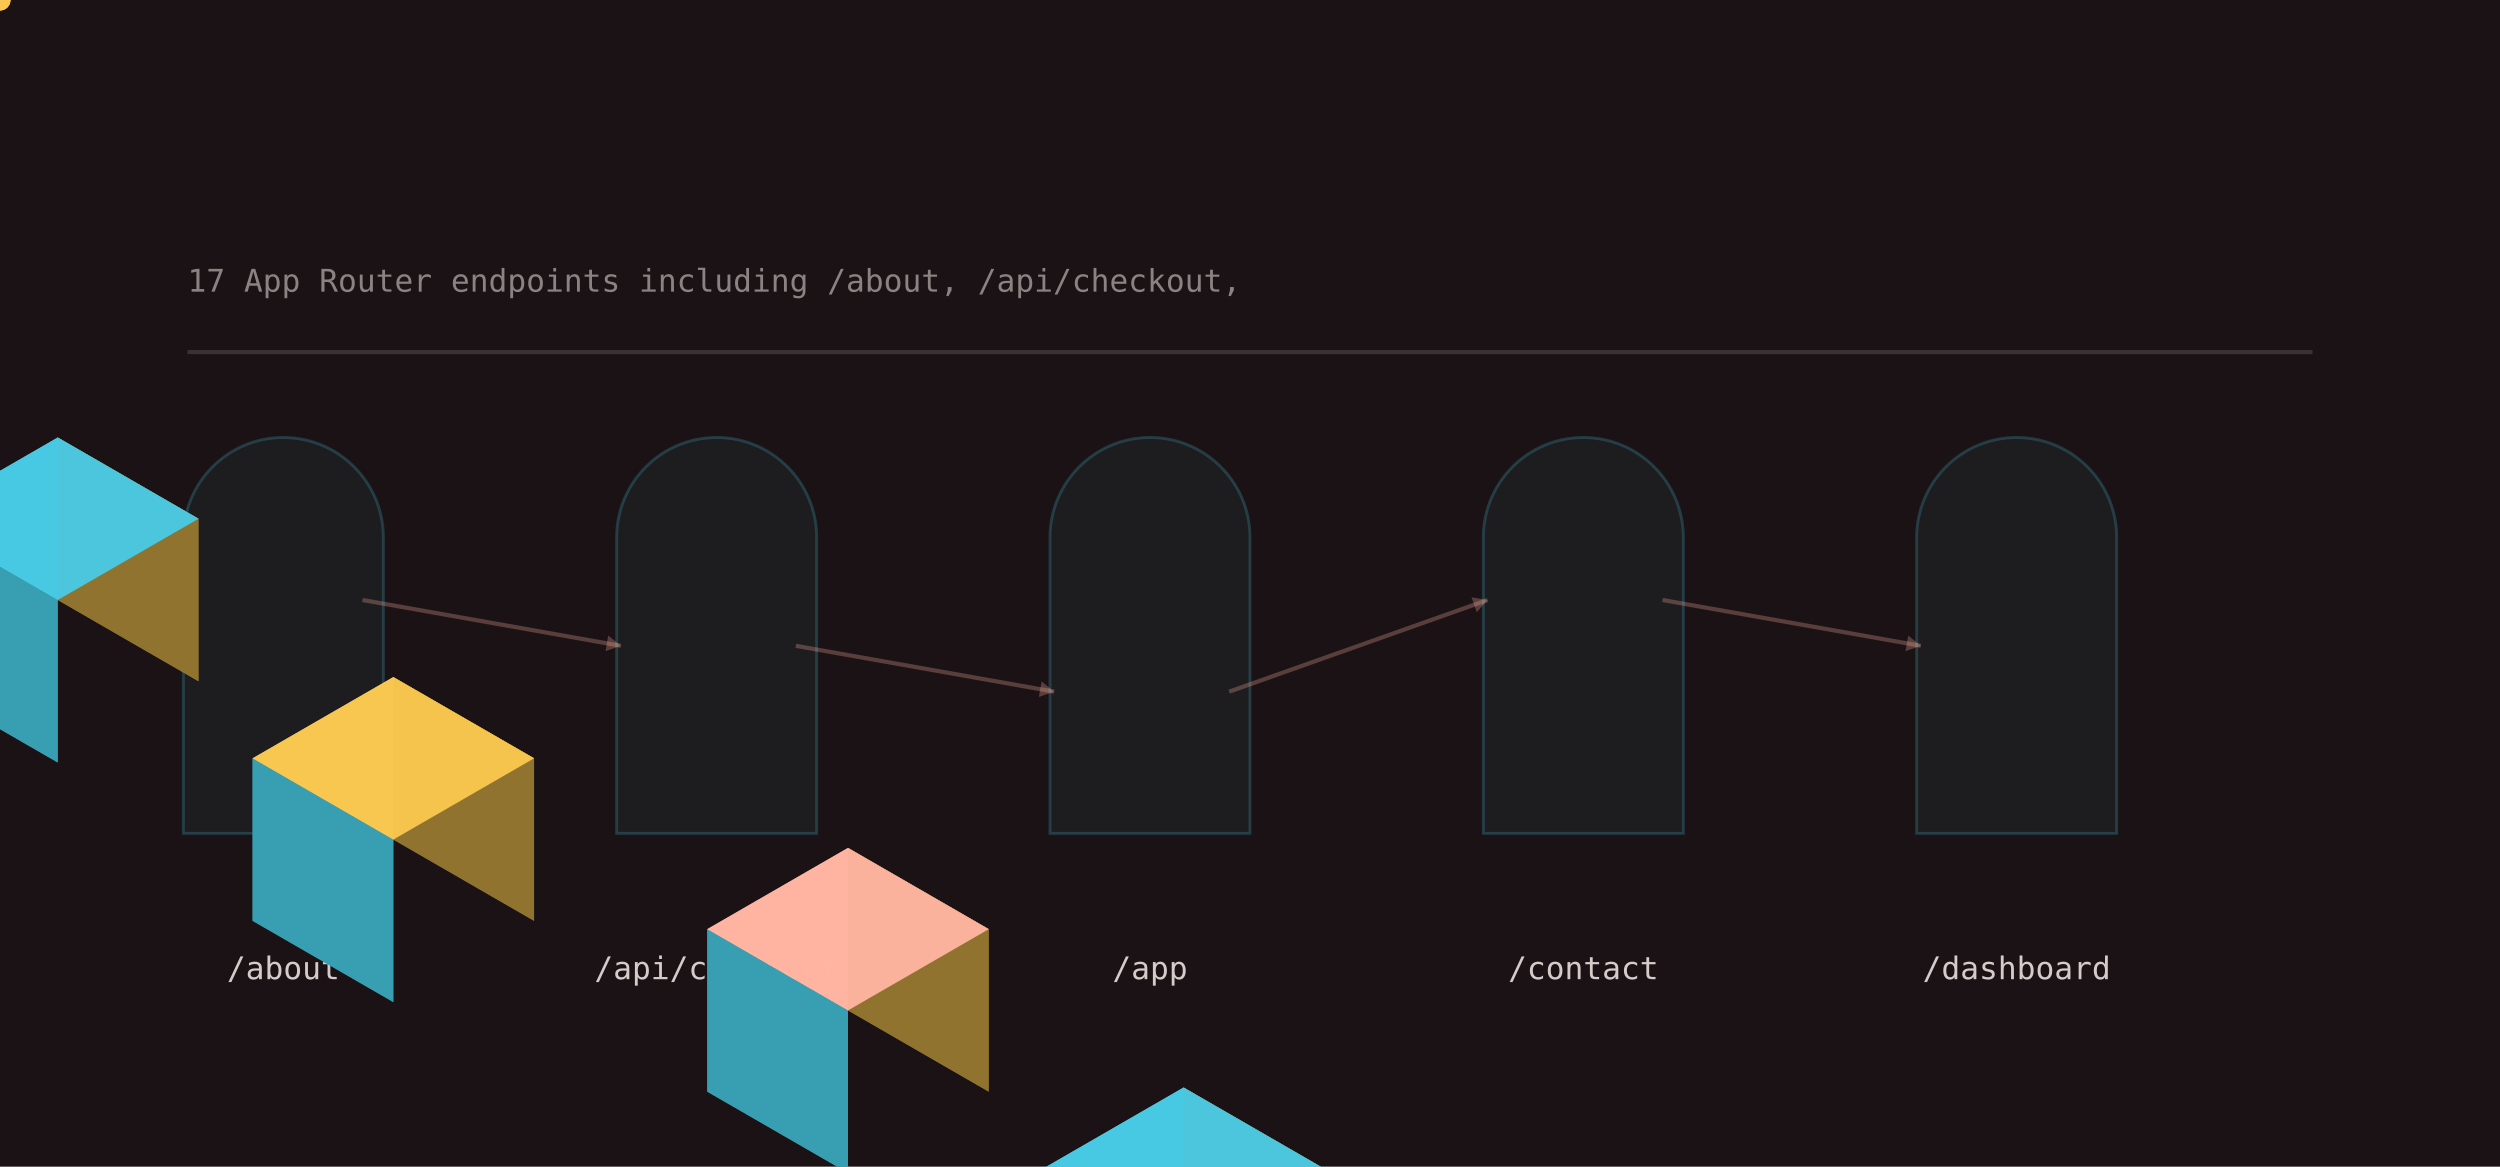
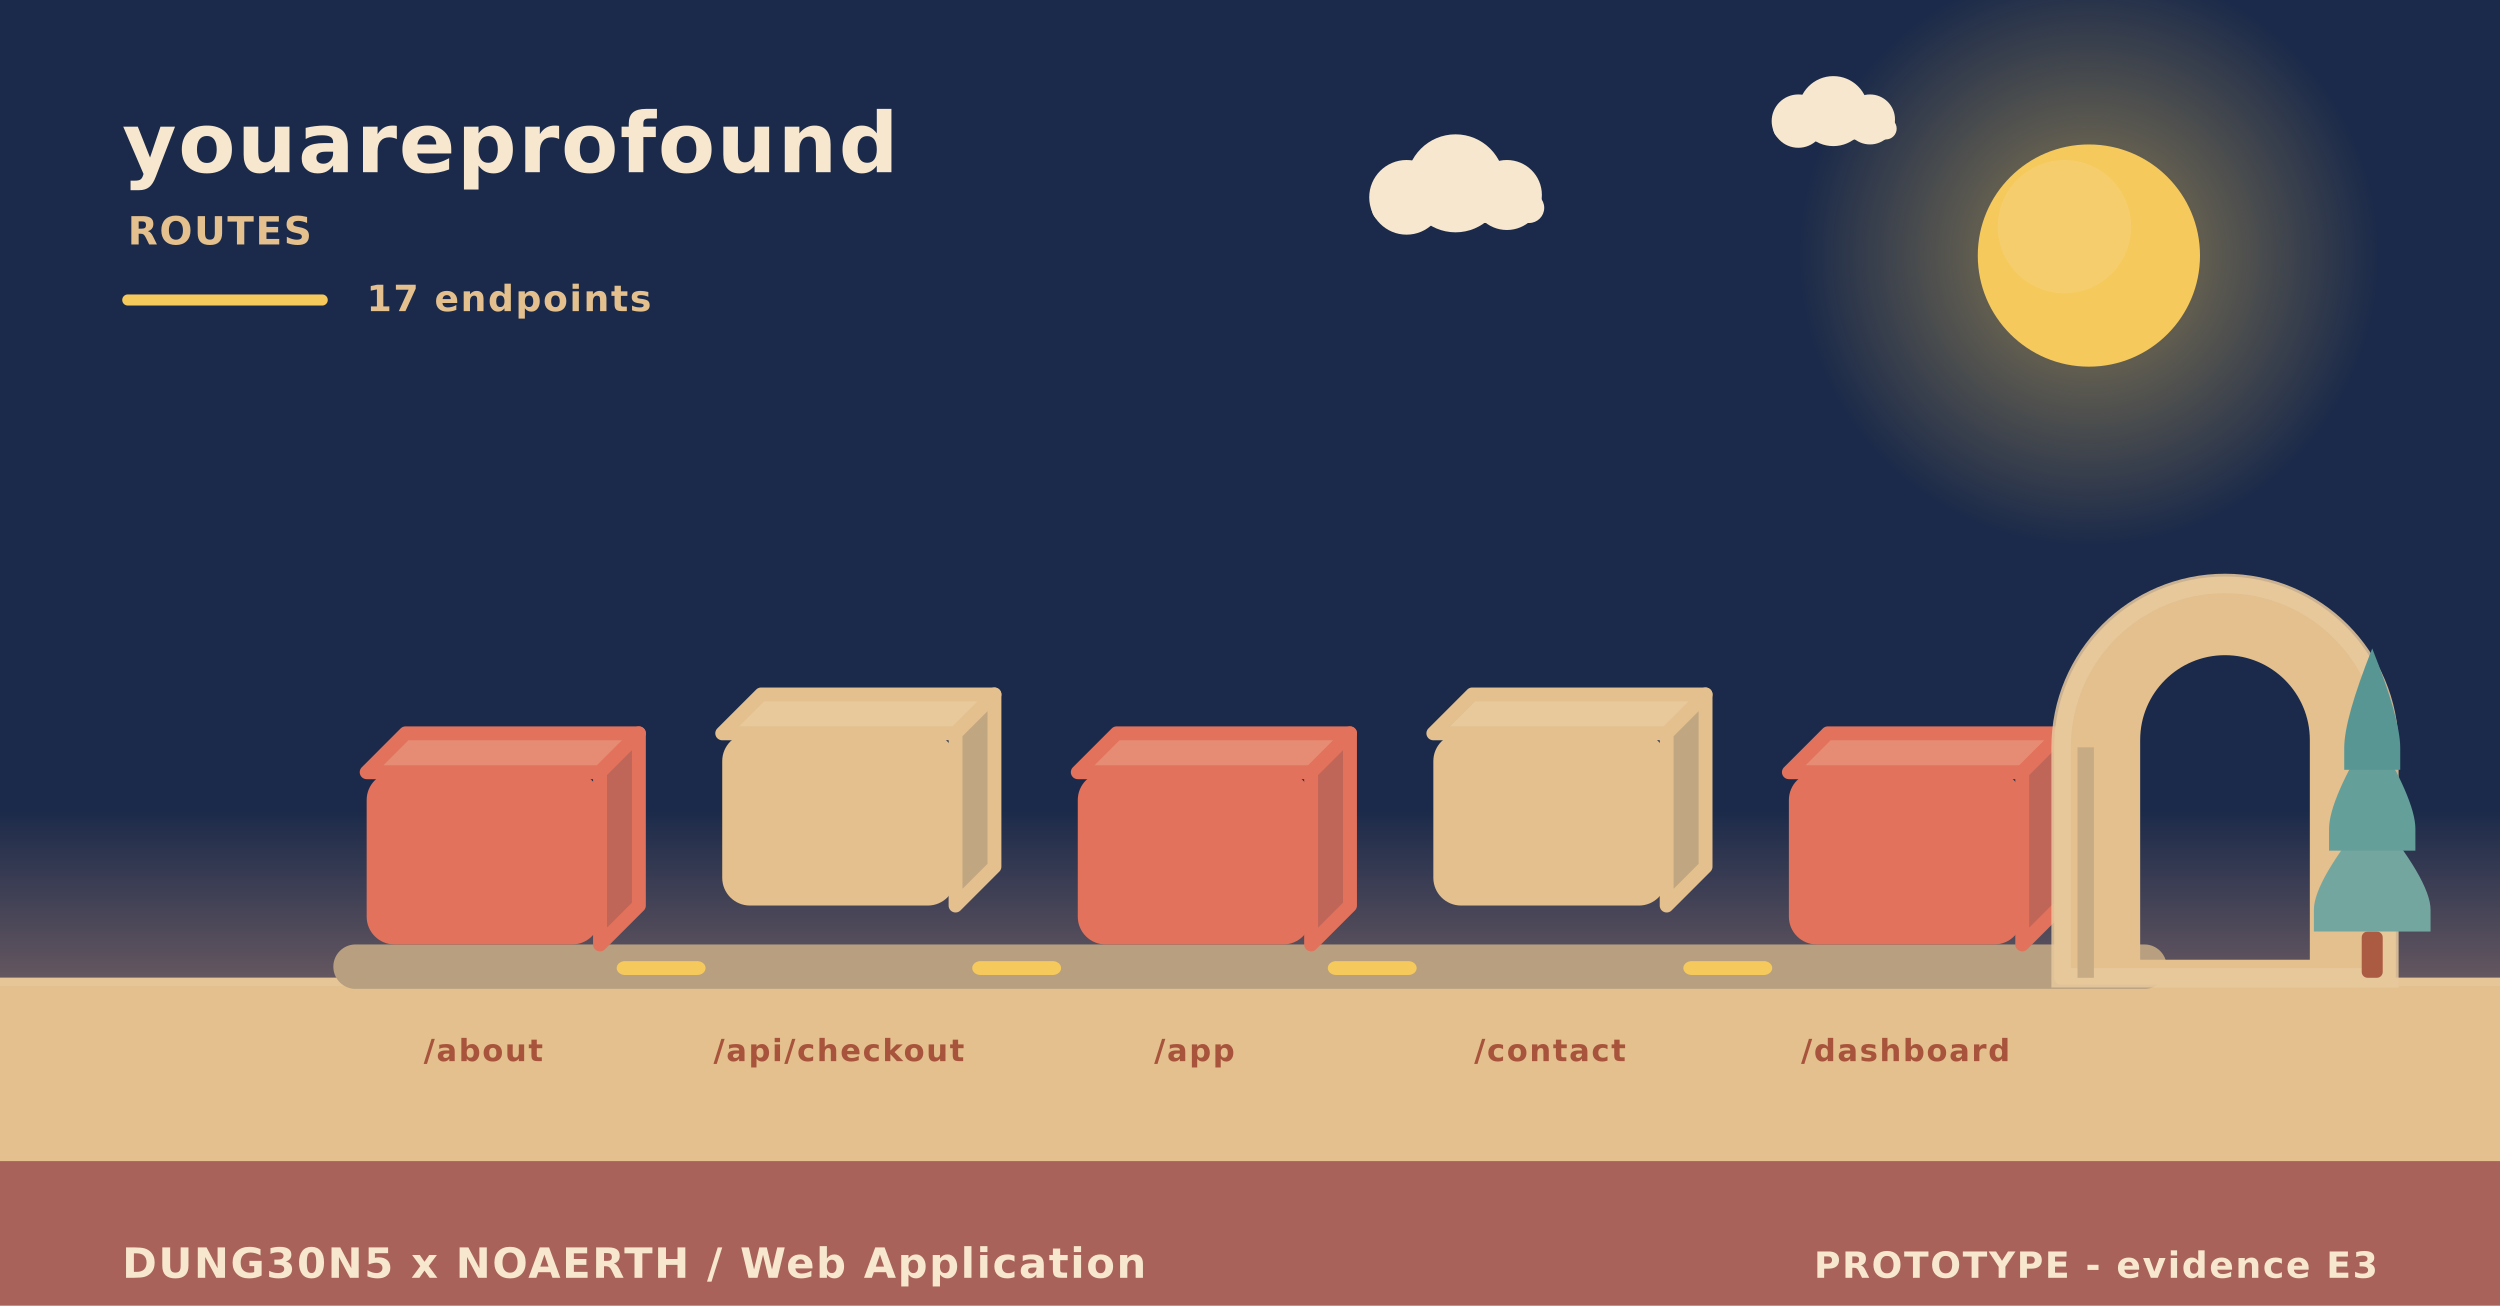
- <svg xmlns="http://www.w3.org/2000/svg" viewBox="0 0 1200 560" width="1200" height="560" role="img" aria-label="youareprofound data flow">
-   <rect width="1200" height="560" fill="#1a1214" />
-   <defs>
-     <linearGradient id="gf" x1="0" y1="0" x2="1" y2="1">
-       <stop offset="0%" stop-color="#ffb4a2" />
-       <stop offset="100%" stop-color="#48cae4" />
-     </linearGradient>
-   </defs>
-   <path d="M88.00,400.00 L88.00,258.00 A48.00,48.00 0 0 1 184.00,258.00 L184.00,400.00 Z" fill="rgba(72,202,228,0.100)" opacity="0.55" stroke="rgba(72,202,228,0.400)" stroke-width="1.4" />
-   <polygon points="-133.37,173.00 -65.82,212.00 -65.82,134.00 -133.37,95.00" fill="#90732e" opacity="0.95" />
-   <polygon points="-200.92,212.00 -133.37,251.00 -133.37,173.00 -200.92,134.00" fill="#389eb2" opacity="0.95" />
-   <polygon points="-133.37,95.00 -65.82,134.00 -133.37,173.00 -200.92,134.00" fill="#ffb4a2" opacity="0.95" />
+ <svg xmlns="http://www.w3.org/2000/svg" width="900" height="470" viewBox="0 0 900 470" role="img" aria-label="youareprofound - how data moves">
+   <linearGradient id="skyd" x1="0" y1="0" x2="0" y2="1">
+     <stop offset="0" stop-color="#1b2a4a" />
+     <stop offset="0.62" stop-color="#1b2a4a" />
+     <stop offset="1" stop-color="#f3ad8a" />
+   </linearGradient>
+   <rect width="900" height="470" fill="url(#skyd)" />
+   <radialGradient id="sund">
+     <stop offset="0.35" stop-color="#f5c95c" stop-opacity="0.34" />
+     <stop offset="1" stop-color="#f5c95c" stop-opacity="0" />
+   </radialGradient>
+   <circle cx="752" cy="92" r="104" fill="url(#sund)" />
+   <circle cx="752" cy="92" r="40" fill="#f5c95c" />
+   <circle cx="743.2" cy="81.6" r="24" fill="#f5d27e" opacity="0.5" />
  <g>
-     <polygon points="-133.37,173.00 -65.82,212.00 -65.82,134.00 -133.37,95.00" fill="#90732e" opacity="0.95" />
-     <polygon points="-200.92,212.00 -133.37,251.00 -133.37,173.00 -200.92,134.00" fill="#389eb2" opacity="0.95" />
-     <polygon points="-133.37,95.00 -65.82,134.00 -133.37,173.00 -200.92,134.00" fill="#ffb4a2" opacity="0.95" />
-     <animate attributeName="opacity" values="0.25;1.0;0.25" dur="4.583s" begin="0.0s" repeatCount="indefinite" />
+     <circle cx="524" cy="66" r="17.64" fill="#f6e7ce" />
+     <circle cx="506.36" cy="71.04" r="13.44" fill="#f6e7ce" />
+     <circle cx="542.48" cy="70.2" r="12.6" fill="#f6e7ce" />
+     <rect x="493.76" y="69.36" width="62.16" height="10.92" rx="5.46" fill="#f6e7ce" />
+     <animateTransform attributeName="transform" type="translate" values="0 0;24 0;0 0" dur="36s" begin="0s" repeatCount="indefinite" />
  </g>
-   <text x="136" y="470" font-family="ui-monospace,Menlo,monospace" font-size="15" fill="rgba(253,244,240,0.820)" text-anchor="middle">/about</text>
-   <path d="M296.00,400.00 L296.00,258.00 A48.00,48.00 0 0 1 392.00,258.00 L392.00,400.00 Z" fill="rgba(72,202,228,0.100)" opacity="0.55" stroke="rgba(72,202,228,0.400)" stroke-width="1.4" />
-   <polygon points="27.71,288.00 95.26,327.00 95.26,249.00 27.71,210.00" fill="#90732e" opacity="0.95" />
-   <polygon points="-39.84,327.00 27.71,366.00 27.71,288.00 -39.84,249.00" fill="#389eb2" opacity="0.95" />
-   <polygon points="27.71,210.00 95.26,249.00 27.71,288.00 -39.84,249.00" fill="#48cae4" opacity="0.95" />
  <g>
-     <polygon points="27.71,288.00 95.26,327.00 95.26,249.00 27.71,210.00" fill="#90732e" opacity="0.95" />
-     <polygon points="-39.84,327.00 27.71,366.00 27.71,288.00 -39.84,249.00" fill="#389eb2" opacity="0.95" />
-     <polygon points="27.71,210.00 95.26,249.00 27.71,288.00 -39.84,249.00" fill="#48cae4" opacity="0.95" />
-     <animate attributeName="opacity" values="0.25;1.0;0.25" dur="4.583s" begin="0.4s" repeatCount="indefinite" />
+     <circle cx="660" cy="40" r="12.6" fill="#f6e7ce" />
+     <circle cx="647.4" cy="43.6" r="9.6" fill="#f6e7ce" />
+     <circle cx="673.2" cy="43" r="9" fill="#f6e7ce" />
+     <rect x="638.4" y="42.4" width="44.4" height="7.8" rx="3.9" fill="#f6e7ce" />
+     <animateTransform attributeName="transform" type="translate" values="0 0;-18 0;0 0" dur="46s" begin="3s" repeatCount="indefinite" />
  </g>
-   <text x="344" y="470" font-family="ui-monospace,Menlo,monospace" font-size="15" fill="rgba(253,244,240,0.820)" text-anchor="middle">/api/checkout</text>
-   <line x1="174.00" y1="288.00" x2="298.00" y2="310.00" stroke="rgba(255,180,162,0.500)" stroke-width="2.00" opacity="0.55" />
-   <polygon points="298.00,310.00 291.97,305.07 290.64,312.55" fill="rgba(255,180,162,0.500)" opacity="0.55" />
-   <g opacity="0.9">
-     <circle cx="0.00" cy="0.00" r="5.00" fill="#f9c74f" opacity="1.00" />
-     <animateTransform attributeName="transform" type="translate" values="174.00,288.00 298.00,310.00" dur="3.667s" begin="0.0s" repeatCount="indefinite" />
-     <animateTransform attributeName="transform" type="translate" values="298.00,310.00 174.00,288.00" dur="3.667s" begin="1.833s" repeatCount="indefinite" />
+   <rect x="0" y="352" width="900" height="118" fill="#e3c08d" />
+   <rect x="0" y="352" width="900" height="3" fill="#e6c596" />
+   <text x="44" y="62" font-family="Verdana,DejaVu Sans,sans-serif" font-size="30" font-weight="700" letter-spacing="0.6" fill="#f6e7ce" text-anchor="start">youareprofound</text>
+   <text x="46" y="88" font-family="Verdana,DejaVu Sans,sans-serif" font-size="14" font-weight="700" letter-spacing="0.6" fill="#e3c08d" text-anchor="start">ROUTES</text>
+   <rect x="44" y="106" width="74" height="4" rx="2" fill="#f5c95c" />
+   <text x="132" y="112" font-family="Verdana,DejaVu Sans,sans-serif" font-size="13" font-weight="700" letter-spacing="0.6" fill="#e3c08d" text-anchor="start">17 endpoints</text>
+   <rect x="120" y="340" width="660" height="16" rx="8" fill="#b79f80" />
+   <g>
+     <path d="M132,278 L216,278 L230,264 L146,264 Z" fill="#e68c74" stroke="#e2725b" stroke-width="5" stroke-linejoin="round" />
+     <path d="M216,278 L230,264 L230,326 L216,340 Z" fill="#c06658" stroke="#e2725b" stroke-width="5" stroke-linejoin="round" />
+     <rect x="132" y="278" width="84" height="62" rx="10" fill="#e2725b" />
+     <animateTransform attributeName="transform" type="translate" values="0 10;0 0" dur="0.8s" begin="0s" fill="freeze" />
  </g>
-   <path d="M504.00,400.00 L504.00,258.00 A48.00,48.00 0 0 1 600.00,258.00 L600.00,400.00 Z" fill="rgba(72,202,228,0.100)" opacity="0.55" stroke="rgba(72,202,228,0.400)" stroke-width="1.4" />
-   <polygon points="188.79,403.00 256.34,442.00 256.34,364.00 188.79,325.00" fill="#90732e" opacity="0.95" />
-   <polygon points="121.24,442.00 188.79,481.00 188.79,403.00 121.24,364.00" fill="#389eb2" opacity="0.95" />
-   <polygon points="188.79,325.00 256.34,364.00 188.79,403.00 121.24,364.00" fill="#f9c74f" opacity="0.95" />
+   <text x="174" y="382" font-family="Verdana,DejaVu Sans,sans-serif" font-size="11" font-weight="700" letter-spacing="0.6" fill="#a8543c" text-anchor="middle">/about</text>
  <g>
-     <polygon points="188.79,403.00 256.34,442.00 256.34,364.00 188.79,325.00" fill="#90732e" opacity="0.95" />
-     <polygon points="121.24,442.00 188.79,481.00 188.79,403.00 121.24,364.00" fill="#389eb2" opacity="0.95" />
-     <polygon points="188.79,325.00 256.34,364.00 188.79,403.00 121.24,364.00" fill="#f9c74f" opacity="0.95" />
-     <animate attributeName="opacity" values="0.25;1.0;0.25" dur="4.583s" begin="0.8s" repeatCount="indefinite" />
+     <path d="M260,264 L344,264 L358,250 L274,250 Z" fill="#e7c99b" stroke="#e3c08d" stroke-width="5" stroke-linejoin="round" />
+     <path d="M344,264 L358,250 L358,312 L344,326 Z" fill="#c1a682" stroke="#e3c08d" stroke-width="5" stroke-linejoin="round" />
+     <rect x="260" y="264" width="84" height="62" rx="10" fill="#e3c08d" />
+     <animateTransform attributeName="transform" type="translate" values="0 10;0 0" dur="0.8s" begin="0.26s" fill="freeze" />
  </g>
-   <text x="552" y="470" font-family="ui-monospace,Menlo,monospace" font-size="15" fill="rgba(253,244,240,0.820)" text-anchor="middle">/app</text>
-   <line x1="382.00" y1="310.00" x2="506.00" y2="332.00" stroke="rgba(255,180,162,0.500)" stroke-width="2.00" opacity="0.55" />
-   <polygon points="506.00,332.00 499.97,327.07 498.64,334.55" fill="rgba(255,180,162,0.500)" opacity="0.55" />
-   <g opacity="0.9">
-     <circle cx="0.00" cy="0.00" r="5.00" fill="#f9c74f" opacity="1.00" />
-     <animateTransform attributeName="transform" type="translate" values="382.00,310.00 506.00,332.00" dur="3.667s" begin="0.45s" repeatCount="indefinite" />
-     <animateTransform attributeName="transform" type="translate" values="506.00,332.00 382.00,310.00" dur="3.667s" begin="2.283s" repeatCount="indefinite" />
+   <text x="302" y="382" font-family="Verdana,DejaVu Sans,sans-serif" font-size="11" font-weight="700" letter-spacing="0.6" fill="#a8543c" text-anchor="middle">/api/checkout</text>
+   <rect x="222" y="346" width="32" height="5" rx="3" fill="#f5c95c" />
+   <animate attributeName="opacity" values="0.3;1;0.3" dur="3.4s" begin="0.5s" repeatCount="indefinite" />
+   <g>
+     <path d="M388,278 L472,278 L486,264 L402,264 Z" fill="#e68c74" stroke="#e2725b" stroke-width="5" stroke-linejoin="round" />
+     <path d="M472,278 L486,264 L486,326 L472,340 Z" fill="#c06658" stroke="#e2725b" stroke-width="5" stroke-linejoin="round" />
+     <rect x="388" y="278" width="84" height="62" rx="10" fill="#e2725b" />
+     <animateTransform attributeName="transform" type="translate" values="0 10;0 0" dur="0.8s" begin="0.52s" fill="freeze" />
  </g>
-   <path d="M712.00,400.00 L712.00,258.00 A48.00,48.00 0 0 1 808.00,258.00 L808.00,400.00 Z" fill="rgba(72,202,228,0.100)" opacity="0.55" stroke="rgba(72,202,228,0.400)" stroke-width="1.4" />
-   <polygon points="407.03,485.00 474.58,524.00 474.58,446.00 407.03,407.00" fill="#90732e" opacity="0.95" />
-   <polygon points="339.48,524.00 407.03,563.00 407.03,485.00 339.48,446.00" fill="#389eb2" opacity="0.95" />
-   <polygon points="407.03,407.00 474.58,446.00 407.03,485.00 339.48,446.00" fill="#ffb4a2" opacity="0.95" />
+   <text x="430" y="382" font-family="Verdana,DejaVu Sans,sans-serif" font-size="11" font-weight="700" letter-spacing="0.6" fill="#a8543c" text-anchor="middle">/app</text>
+   <rect x="350" y="346" width="32" height="5" rx="3" fill="#f5c95c" />
+   <animate attributeName="opacity" values="0.3;1;0.3" dur="3.4s" begin="1s" repeatCount="indefinite" />
  <g>
-     <polygon points="407.03,485.00 474.58,524.00 474.58,446.00 407.03,407.00" fill="#90732e" opacity="0.95" />
-     <polygon points="339.48,524.00 407.03,563.00 407.03,485.00 339.48,446.00" fill="#389eb2" opacity="0.95" />
-     <polygon points="407.03,407.00 474.58,446.00 407.03,485.00 339.48,446.00" fill="#ffb4a2" opacity="0.95" />
-     <animate attributeName="opacity" values="0.25;1.0;0.25" dur="4.583s" begin="1.2s" repeatCount="indefinite" />
+     <path d="M516,264 L600,264 L614,250 L530,250 Z" fill="#e7c99b" stroke="#e3c08d" stroke-width="5" stroke-linejoin="round" />
+     <path d="M600,264 L614,250 L614,312 L600,326 Z" fill="#c1a682" stroke="#e3c08d" stroke-width="5" stroke-linejoin="round" />
+     <rect x="516" y="264" width="84" height="62" rx="10" fill="#e3c08d" />
+     <animateTransform attributeName="transform" type="translate" values="0 10;0 0" dur="0.8s" begin="0.78s" fill="freeze" />
  </g>
-   <text x="760" y="470" font-family="ui-monospace,Menlo,monospace" font-size="15" fill="rgba(253,244,240,0.820)" text-anchor="middle">/contact</text>
-   <line x1="590.00" y1="332.00" x2="714.00" y2="288.00" stroke="rgba(255,180,162,0.500)" stroke-width="2.00" opacity="0.55" />
-   <polygon points="714.00,288.00 706.32,286.69 708.86,293.86" fill="rgba(255,180,162,0.500)" opacity="0.55" />
-   <g opacity="0.9">
-     <circle cx="0.00" cy="0.00" r="5.00" fill="#f9c74f" opacity="1.00" />
-     <animateTransform attributeName="transform" type="translate" values="590.00,332.00 714.00,288.00" dur="3.667s" begin="0.9s" repeatCount="indefinite" />
-     <animateTransform attributeName="transform" type="translate" values="714.00,288.00 590.00,332.00" dur="3.667s" begin="2.733s" repeatCount="indefinite" />
+   <text x="558" y="382" font-family="Verdana,DejaVu Sans,sans-serif" font-size="11" font-weight="700" letter-spacing="0.6" fill="#a8543c" text-anchor="middle">/contact</text>
+   <rect x="478" y="346" width="32" height="5" rx="3" fill="#f5c95c" />
+   <animate attributeName="opacity" values="0.3;1;0.3" dur="3.4s" begin="1.5s" repeatCount="indefinite" />
+   <g>
+     <path d="M644,278 L728,278 L742,264 L658,264 Z" fill="#e68c74" stroke="#e2725b" stroke-width="5" stroke-linejoin="round" />
+     <path d="M728,278 L742,264 L742,326 L728,340 Z" fill="#c06658" stroke="#e2725b" stroke-width="5" stroke-linejoin="round" />
+     <rect x="644" y="278" width="84" height="62" rx="10" fill="#e2725b" />
+     <animateTransform attributeName="transform" type="translate" values="0 10;0 0" dur="0.8s" begin="1.04s" fill="freeze" />
  </g>
-   <path d="M920.00,400.00 L920.00,258.00 A48.00,48.00 0 0 1 1016.00,258.00 L1016.00,400.00 Z" fill="rgba(72,202,228,0.100)" opacity="0.55" stroke="rgba(72,202,228,0.400)" stroke-width="1.4" />
-   <polygon points="568.11,600.00 635.66,639.00 635.66,561.00 568.11,522.00" fill="#90732e" opacity="0.95" />
-   <polygon points="500.56,639.00 568.11,678.00 568.11,600.00 500.56,561.00" fill="#389eb2" opacity="0.95" />
-   <polygon points="568.11,522.00 635.66,561.00 568.11,600.00 500.56,561.00" fill="#48cae4" opacity="0.95" />
-   <g>
-     <polygon points="568.11,600.00 635.66,639.00 635.66,561.00 568.11,522.00" fill="#90732e" opacity="0.95" />
-     <polygon points="500.56,639.00 568.11,678.00 568.11,600.00 500.56,561.00" fill="#389eb2" opacity="0.95" />
-     <polygon points="568.11,522.00 635.66,561.00 568.11,600.00 500.56,561.00" fill="#48cae4" opacity="0.95" />
-     <animate attributeName="opacity" values="0.25;1.0;0.25" dur="4.583s" begin="1.6s" repeatCount="indefinite" />
-   </g>
-   <text x="968" y="470" font-family="ui-monospace,Menlo,monospace" font-size="15" fill="rgba(253,244,240,0.820)" text-anchor="middle">/dashboard</text>
-   <line x1="798.00" y1="288.00" x2="922.00" y2="310.00" stroke="rgba(255,180,162,0.500)" stroke-width="2.00" opacity="0.55" />
-   <polygon points="922.00,310.00 915.97,305.07 914.64,312.55" fill="rgba(255,180,162,0.500)" opacity="0.55" />
-   <g opacity="0.9">
-     <circle cx="0.00" cy="0.00" r="5.00" fill="#f9c74f" opacity="1.00" />
-     <animateTransform attributeName="transform" type="translate" values="798.00,288.00 922.00,310.00" dur="3.667s" begin="1.35s" repeatCount="indefinite" />
-     <animateTransform attributeName="transform" type="translate" values="922.00,310.00 798.00,288.00" dur="3.667s" begin="3.183s" repeatCount="indefinite" />
-   </g>
-   <rect x="90.00" y="168.00" width="1020.00" height="2.00" rx="0.00" fill="rgba(253,244,240,0.140)" opacity="1.00" />
-   <text x="90" y="140" font-family="ui-monospace,Menlo,monospace" font-size="15" fill="rgba(253,244,240,0.500)">17 App Router endpoints including /about, /api/checkout,</text>
+   <text x="686" y="382" font-family="Verdana,DejaVu Sans,sans-serif" font-size="11" font-weight="700" letter-spacing="0.6" fill="#a8543c" text-anchor="middle">/dashboard</text>
+   <rect x="606" y="346" width="32" height="5" rx="3" fill="#f5c95c" />
+   <animate attributeName="opacity" values="0.3;1;0.3" dur="3.4s" begin="2s" repeatCount="indefinite" />
+   <path d="M742,352 L742,269.04 A59,59 0 0 1 860,269.04 L860,352 Z M767.96,348 L767.96,266.4 A33.04,33.04 0 0 1 834.04,266.4 L834.04,348 Z" fill="#e3c08d" fill-rule="evenodd" stroke="#e3c08d" stroke-width="5" stroke-linejoin="round" />
+   <path d="M742,352 L742,269.04 A59,59 0 0 1 860,269.04 L860,352 Z" fill="none" stroke="#e8c99d" stroke-width="7" stroke-linecap="round" opacity="0.85" />
+   <rect x="747.9" y="269.04" width="5.9" height="82.96" fill="#c7ab84" />
+   <rect x="850.22" y="335.36" width="7.56" height="16.64" rx="2.1" fill="#ac5b43" />
+   <path d="M854,291.68 Q833,317.01 833,327.5 Q833,335.36 833,335.36 L875,335.36 Q875,335.36 875,327.5 Q875,317.01 854,291.68 Z" fill="#74a6a0" />
+   <path d="M854,262.56 Q838.46,287.89 838.46,298.38 Q838.46,306.24 838.46,306.24 L869.54,306.24 Q869.54,306.24 869.54,298.38 Q869.54,287.89 854,262.56 Z" fill="#649f9a" />
+   <path d="M854,233.44 Q843.92,258.77 843.92,269.26 Q843.92,277.12 843.92,277.12 L864.08,277.12 Q864.08,277.12 864.08,269.26 Q864.08,258.77 854,233.44 Z" fill="#589694" />
+   <rect x="0" y="418" width="900" height="52" rx="0" fill="#a65c56" opacity="0.94" />
+   <text x="44" y="460" font-family="Verdana,DejaVu Sans,sans-serif" font-size="15" font-weight="700" letter-spacing="0.6" fill="#f6e7ce" text-anchor="start">DUNG30N5 x NOAERTH  /  Web Application</text>
+   <text x="856" y="460" font-family="Verdana,DejaVu Sans,sans-serif" font-size="13" font-weight="700" letter-spacing="0.6" fill="#f6e7ce" text-anchor="end">PROTOTYPE  -  evidence E3</text>
</svg>
